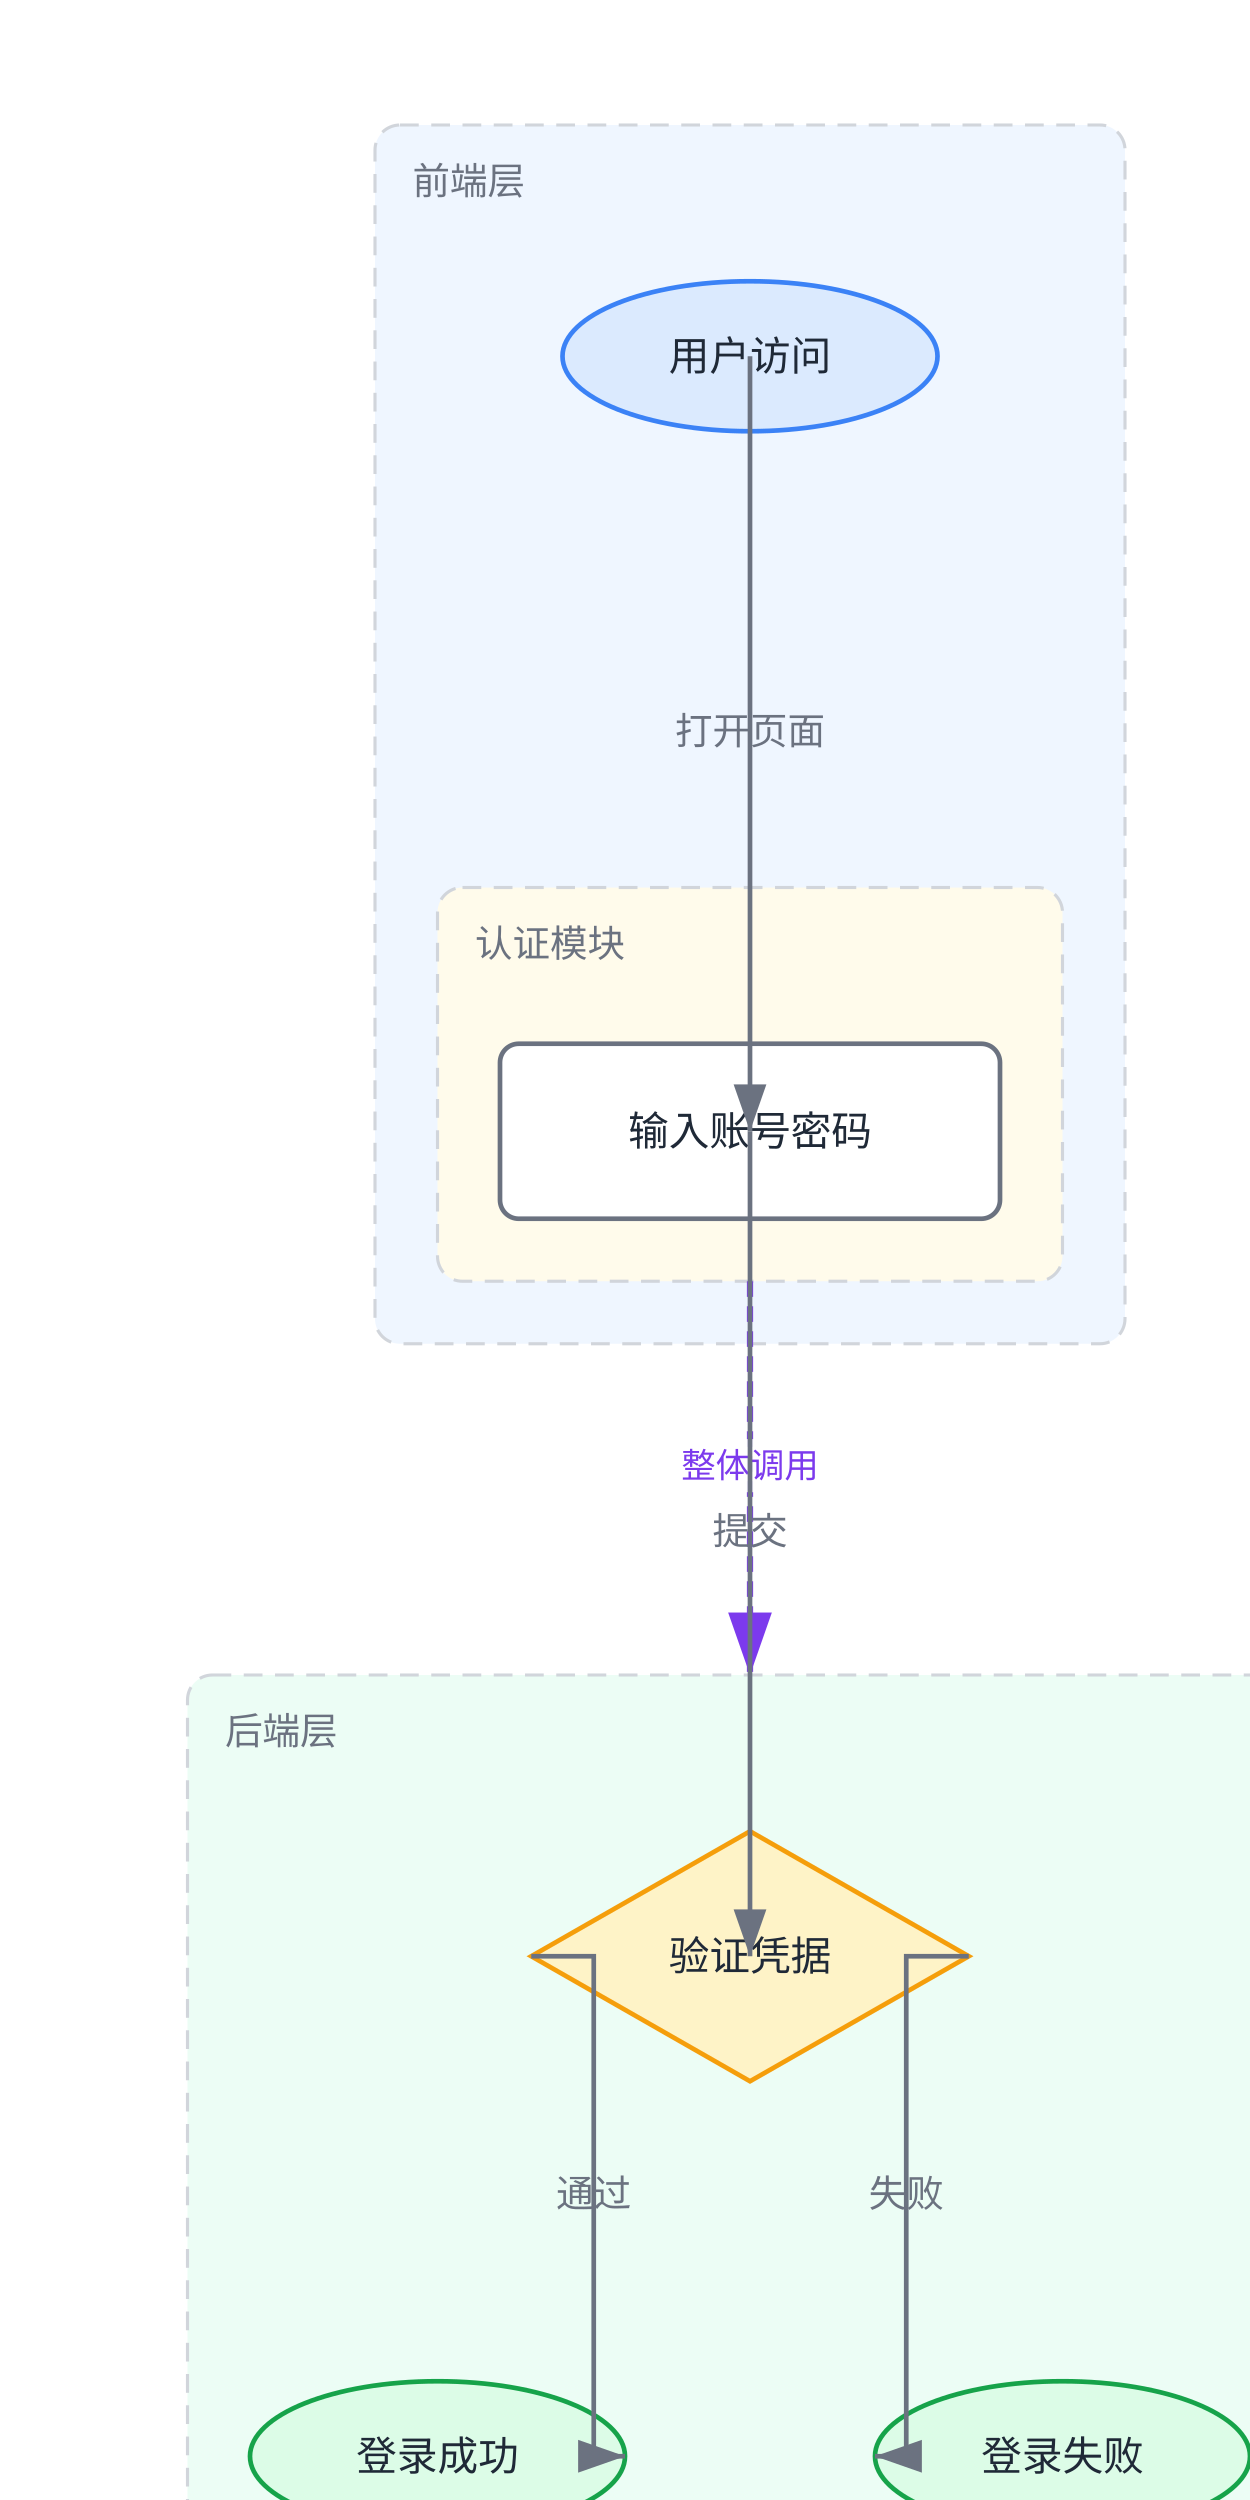
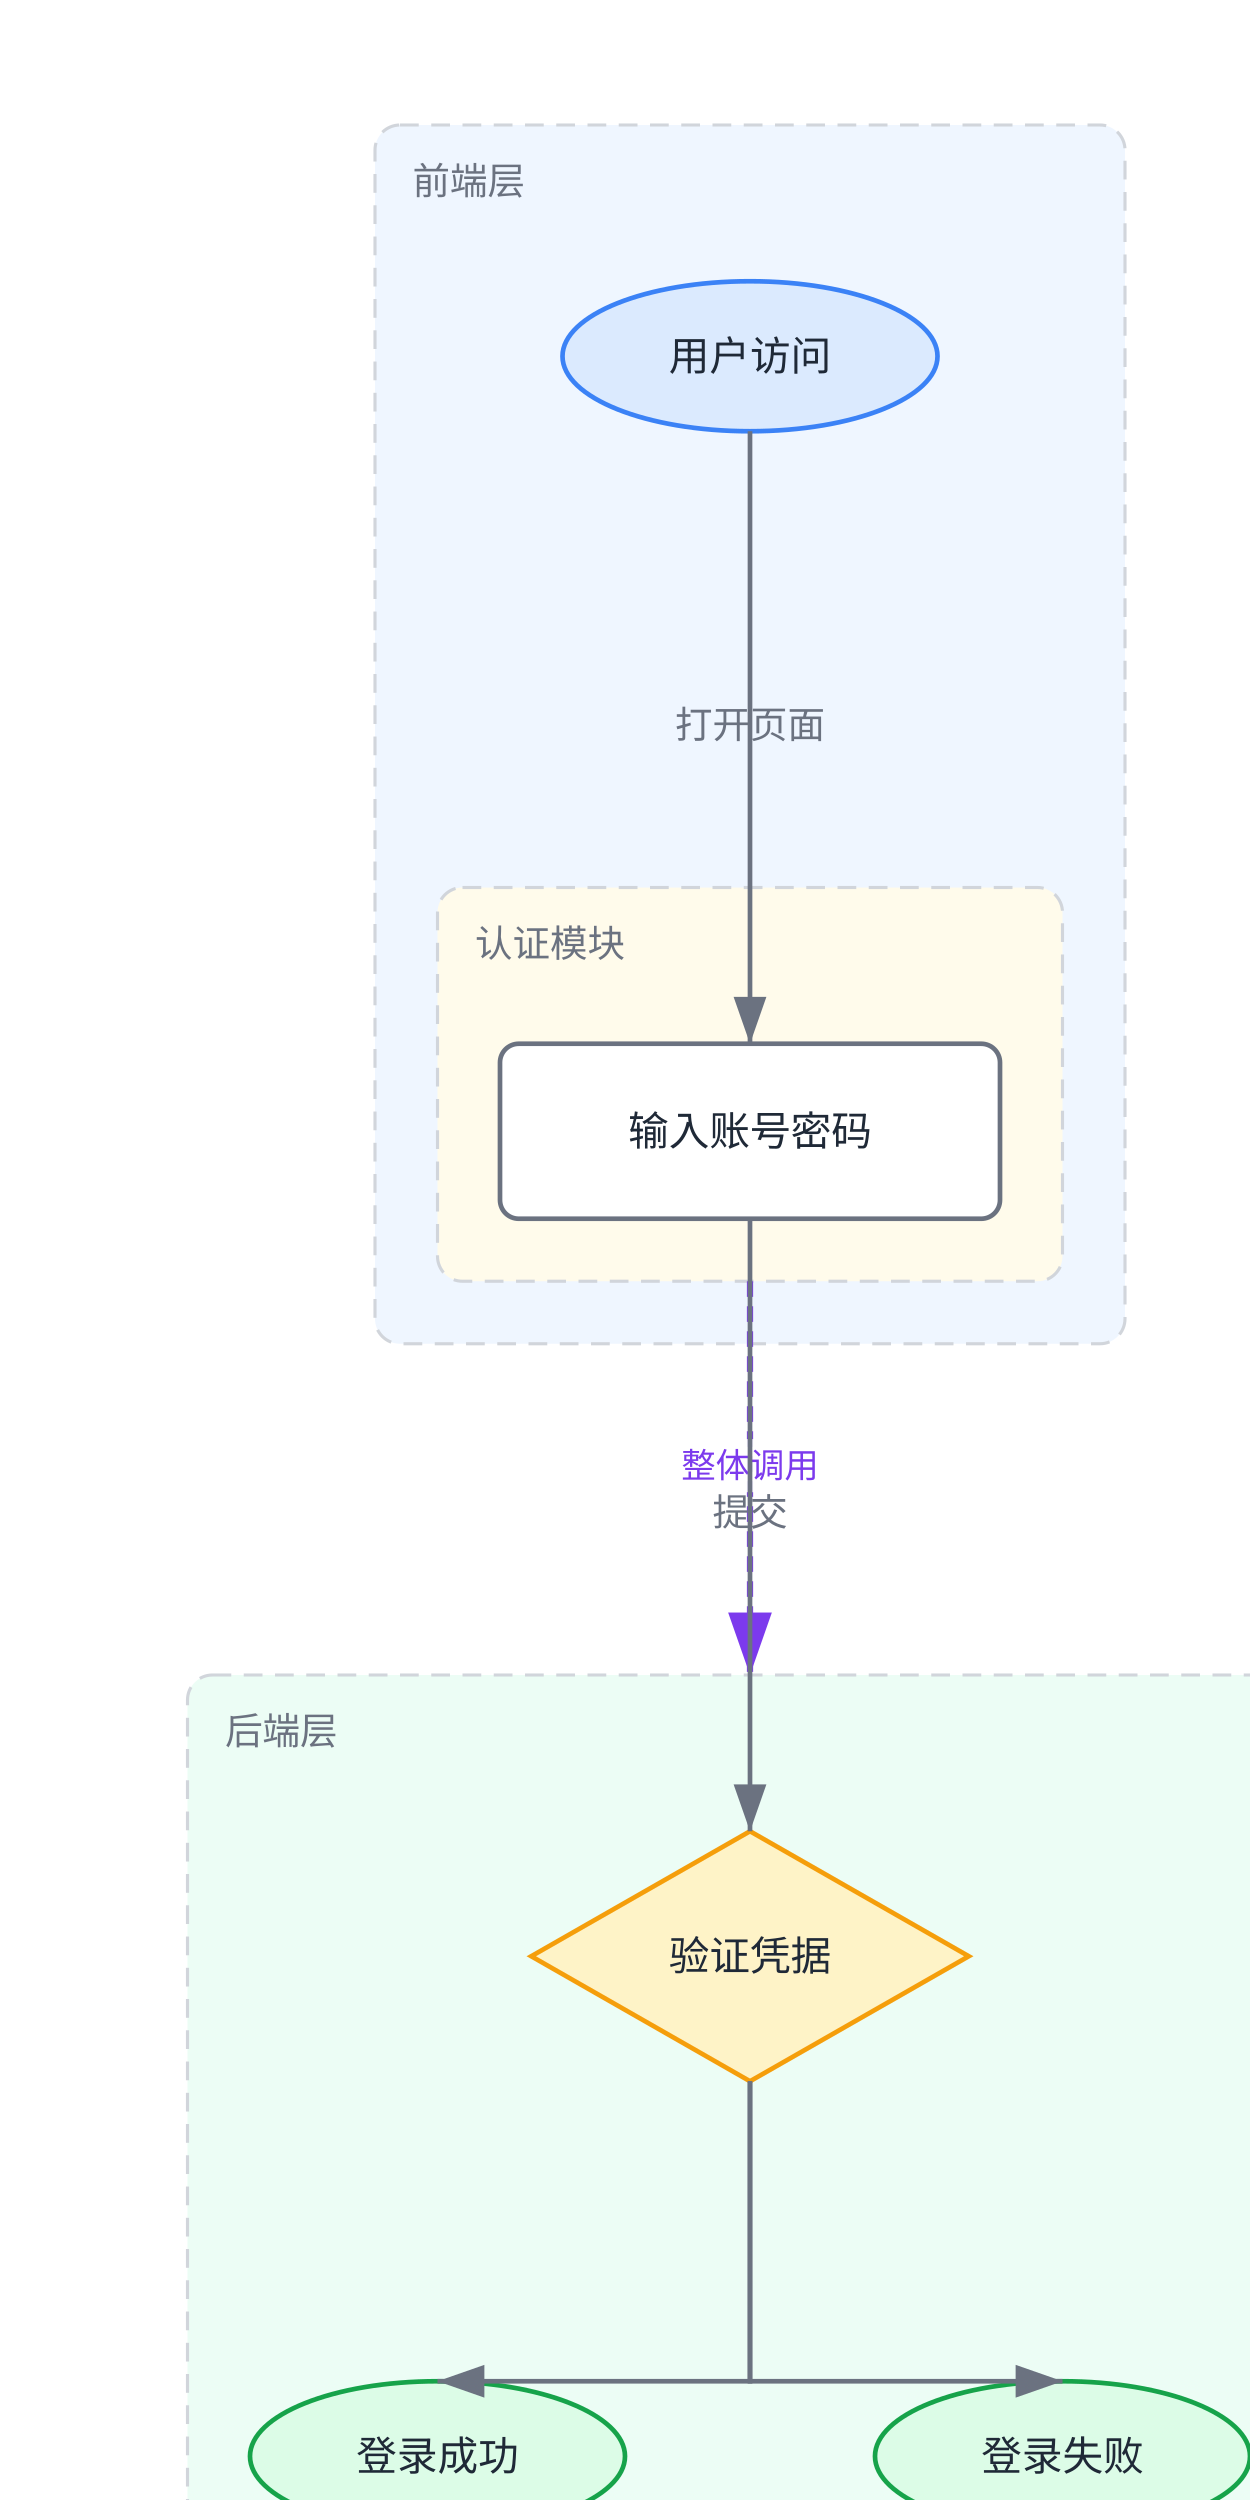
<svg xmlns="http://www.w3.org/2000/svg" width="400" height="800" viewBox="0 0 400 800">
  <defs>
    <marker id="arrowhead" markerWidth="10" markerHeight="7" refX="10" refY="3.5" orient="auto">
      <polygon points="0 0, 10 3.5, 0 7" fill="#6b7280" />
    </marker>
    <marker id="arrowhead-purple" markerWidth="10" markerHeight="7" refX="10" refY="3.5" orient="auto">
      <polygon points="0 0, 10 3.5, 0 7" fill="#7c3aed" />
    </marker>
  </defs>
  <style>.lgdl-anchors,.lgdl-edge-anchors{opacity:0;pointer-events:none;transition:opacity .12s ease}.lgdl-node:hover + .lgdl-anchors,.lgdl-class:hover + .lgdl-anchors,.lgdl-group:hover + .lgdl-anchors,.lgdl-lane:hover + .lgdl-anchors{opacity:1}.lgdl-edge:hover + .lgdl-edge-anchors,.lgdl-aggregate-edge:hover + .lgdl-edge-anchors{opacity:1}.lgdl-node.lgdl-hovered + .lgdl-anchors,.lgdl-class.lgdl-hovered + .lgdl-anchors,.lgdl-group.lgdl-hovered + .lgdl-anchors,.lgdl-lane.lgdl-hovered + .lgdl-anchors{opacity:1}.lgdl-edge.lgdl-hovered + .lgdl-edge-anchors,.lgdl-aggregate-edge.lgdl-hovered + .lgdl-edge-anchors{opacity:1}.lgdl-hovered{filter:drop-shadow(0 0 3px rgba(79,70,229,.65))}</style>
  <rect x="0" y="0" width="400" height="800" fill="#ffffff" />
  <g class="lgdl-group" data-lgdl-loc="groups[1]">
    <rect x="120" y="40" width="240" height="390" rx="8" fill="#eff6ff" stroke="#d1d5db" stroke-dasharray="6 4" />
    <text x="132" y="58" font-family="'Segoe UI', 'PingFang SC', 'Microsoft YaHei', sans-serif" font-size="12" fill="#6b7280" text-anchor="start" dominant-baseline="middle">前端层</text>
  </g>
  <g class="lgdl-anchors">
    <circle cx="360.0" cy="235.0" r="3" fill="#64748b" />
    <circle cx="360.0" cy="267.2" r="3" fill="#64748b" />
    <circle cx="360.0" cy="304.3" r="3" fill="#64748b" />
    <circle cx="360.0" cy="355.0" r="3" fill="#64748b" />
    <circle cx="352.6" cy="430.0" r="3" fill="#64748b" />
    <circle cx="292.3" cy="430.0" r="3" fill="#64748b" />
    <circle cx="240.0" cy="430.0" r="3" fill="#64748b" />
    <circle cx="187.7" cy="430.0" r="3" fill="#64748b" />
    <circle cx="127.4" cy="430.0" r="3" fill="#64748b" />
    <circle cx="120.0" cy="355.0" r="3" fill="#64748b" />
    <circle cx="120.0" cy="304.3" r="3" fill="#64748b" />
    <circle cx="120.0" cy="267.2" r="3" fill="#64748b" />
    <circle cx="120.0" cy="235.0" r="3" fill="#64748b" />
    <circle cx="120.0" cy="202.8" r="3" fill="#64748b" />
    <circle cx="120.0" cy="165.7" r="3" fill="#64748b" />
    <circle cx="120.0" cy="115.0" r="3" fill="#64748b" />
    <circle cx="127.4" cy="40.0" r="3" fill="#64748b" />
    <circle cx="187.7" cy="40.0" r="3" fill="#64748b" />
    <circle cx="240.0" cy="40.0" r="3" fill="#64748b" />
    <circle cx="292.3" cy="40.0" r="3" fill="#64748b" />
    <circle cx="352.6" cy="40.0" r="3" fill="#64748b" />
    <circle cx="360.0" cy="115.0" r="3" fill="#64748b" />
    <circle cx="360.0" cy="165.7" r="3" fill="#64748b" />
    <circle cx="360.0" cy="202.8" r="3" fill="#64748b" />
  </g>
  <g class="lgdl-group" data-lgdl-loc="groups[2]">
    <rect x="60" y="536" width="360" height="294" rx="8" fill="#ecfdf5" stroke="#d1d5db" stroke-dasharray="6 4" />
    <text x="72" y="554" font-family="'Segoe UI', 'PingFang SC', 'Microsoft YaHei', sans-serif" font-size="12" fill="#6b7280" text-anchor="start" dominant-baseline="middle">后端层</text>
  </g>
  <g class="lgdl-anchors">
    <circle cx="420.0" cy="683.0" r="3" fill="#64748b" />
    <circle cx="420.0" cy="731.2" r="3" fill="#64748b" />
    <circle cx="420.0" cy="786.9" r="3" fill="#64748b" />
    <circle cx="387.0" cy="830.0" r="3" fill="#64748b" />
    <circle cx="324.9" cy="830.0" r="3" fill="#64748b" />
    <circle cx="279.4" cy="830.0" r="3" fill="#64748b" />
    <circle cx="240.0" cy="830.0" r="3" fill="#64748b" />
    <circle cx="200.6" cy="830.0" r="3" fill="#64748b" />
    <circle cx="155.1" cy="830.0" r="3" fill="#64748b" />
    <circle cx="93.0" cy="830.0" r="3" fill="#64748b" />
    <circle cx="60.0" cy="786.9" r="3" fill="#64748b" />
    <circle cx="60.0" cy="731.2" r="3" fill="#64748b" />
    <circle cx="60.0" cy="683.0" r="3" fill="#64748b" />
    <circle cx="60.0" cy="634.8" r="3" fill="#64748b" />
    <circle cx="60.0" cy="579.1" r="3" fill="#64748b" />
    <circle cx="93.0" cy="536.0" r="3" fill="#64748b" />
    <circle cx="155.1" cy="536.0" r="3" fill="#64748b" />
    <circle cx="200.6" cy="536.0" r="3" fill="#64748b" />
    <circle cx="240.0" cy="536.0" r="3" fill="#64748b" />
    <circle cx="279.4" cy="536.0" r="3" fill="#64748b" />
    <circle cx="324.9" cy="536.0" r="3" fill="#64748b" />
    <circle cx="387.0" cy="536.0" r="3" fill="#64748b" />
    <circle cx="420.0" cy="579.1" r="3" fill="#64748b" />
    <circle cx="420.0" cy="634.8" r="3" fill="#64748b" />
  </g>
  <g class="lgdl-group" data-lgdl-loc="groups[0]">
    <rect x="140" y="284" width="200" height="126" rx="8" fill="#fffbeb" stroke="#d1d5db" stroke-dasharray="6 4" />
    <text x="152" y="302" font-family="'Segoe UI', 'PingFang SC', 'Microsoft YaHei', sans-serif" font-size="12" fill="#6b7280" text-anchor="start" dominant-baseline="middle">认证模块</text>
  </g>
  <g class="lgdl-anchors">
    <circle cx="340.0" cy="347.0" r="3" fill="#64748b" />
    <circle cx="340.0" cy="373.8" r="3" fill="#64748b" />
    <circle cx="339.6" cy="404.5" r="3" fill="#64748b" />
    <circle cx="303.0" cy="410.0" r="3" fill="#64748b" />
    <circle cx="276.4" cy="410.0" r="3" fill="#64748b" />
    <circle cx="256.9" cy="410.0" r="3" fill="#64748b" />
    <circle cx="240.0" cy="410.0" r="3" fill="#64748b" />
    <circle cx="223.1" cy="410.0" r="3" fill="#64748b" />
    <circle cx="203.6" cy="410.0" r="3" fill="#64748b" />
    <circle cx="177.0" cy="410.0" r="3" fill="#64748b" />
    <circle cx="140.4" cy="404.5" r="3" fill="#64748b" />
    <circle cx="140.0" cy="373.8" r="3" fill="#64748b" />
    <circle cx="140.0" cy="347.0" r="3" fill="#64748b" />
    <circle cx="140.0" cy="320.2" r="3" fill="#64748b" />
    <circle cx="140.4" cy="289.5" r="3" fill="#64748b" />
    <circle cx="177.0" cy="284.0" r="3" fill="#64748b" />
    <circle cx="203.6" cy="284.0" r="3" fill="#64748b" />
    <circle cx="223.1" cy="284.0" r="3" fill="#64748b" />
    <circle cx="240.0" cy="284.0" r="3" fill="#64748b" />
    <circle cx="256.9" cy="284.0" r="3" fill="#64748b" />
    <circle cx="276.4" cy="284.0" r="3" fill="#64748b" />
    <circle cx="303.0" cy="284.0" r="3" fill="#64748b" />
    <circle cx="339.6" cy="289.5" r="3" fill="#64748b" />
    <circle cx="340.0" cy="320.2" r="3" fill="#64748b" />
  </g>
  <g class="lgdl-node" data-lgdl-loc="nodes[0]">
    <rect x="180" y="90" width="120" height="48" rx="60" ry="60" fill="#dbeafe" stroke="#3b82f6" stroke-width="1.5" />
    <text x="240" y="114" font-family="'Segoe UI', 'PingFang SC', 'Microsoft YaHei', sans-serif" font-size="13" fill="#1f2937" text-anchor="middle" dominant-baseline="middle">用户访问</text>
  </g>
  <g class="lgdl-anchors">
    <circle cx="300.0" cy="114.0" r="3" fill="#3b82f6" />
    <circle cx="289.8" cy="127.4" r="3" fill="#3b82f6" />
    <circle cx="274.2" cy="133.7" r="3" fill="#3b82f6" />
    <circle cx="262.3" cy="136.3" r="3" fill="#3b82f6" />
    <circle cx="253.5" cy="137.4" r="3" fill="#3b82f6" />
    <circle cx="246.4" cy="137.9" r="3" fill="#3b82f6" />
    <circle cx="240.0" cy="138.0" r="3" fill="#3b82f6" />
    <circle cx="233.6" cy="137.9" r="3" fill="#3b82f6" />
    <circle cx="226.5" cy="137.4" r="3" fill="#3b82f6" />
    <circle cx="217.7" cy="136.3" r="3" fill="#3b82f6" />
    <circle cx="205.8" cy="133.7" r="3" fill="#3b82f6" />
    <circle cx="190.2" cy="127.4" r="3" fill="#3b82f6" />
    <circle cx="180.0" cy="114.0" r="3" fill="#3b82f6" />
    <circle cx="190.2" cy="100.6" r="3" fill="#3b82f6" />
    <circle cx="205.8" cy="94.3" r="3" fill="#3b82f6" />
    <circle cx="217.7" cy="91.7" r="3" fill="#3b82f6" />
    <circle cx="226.5" cy="90.6" r="3" fill="#3b82f6" />
    <circle cx="233.6" cy="90.1" r="3" fill="#3b82f6" />
    <circle cx="240.0" cy="90.0" r="3" fill="#3b82f6" />
    <circle cx="246.4" cy="90.1" r="3" fill="#3b82f6" />
    <circle cx="253.5" cy="90.6" r="3" fill="#3b82f6" />
    <circle cx="262.3" cy="91.7" r="3" fill="#3b82f6" />
    <circle cx="274.2" cy="94.3" r="3" fill="#3b82f6" />
    <circle cx="289.8" cy="100.6" r="3" fill="#3b82f6" />
  </g>
  <g class="lgdl-node" data-lgdl-loc="nodes[1]">
    <rect x="160" y="334" width="160" height="56" rx="6" ry="6" fill="#ffffff" stroke="#6b7280" stroke-width="1.5" />
    <text x="240" y="362" font-family="'Segoe UI', 'PingFang SC', 'Microsoft YaHei', sans-serif" font-size="13" fill="#1f2937" text-anchor="middle" dominant-baseline="middle">输入账号密码</text>
  </g>
  <g class="lgdl-anchors">
    <circle cx="320.0" cy="362.0" r="3" fill="#6b7280" />
    <circle cx="320.0" cy="383.4" r="3" fill="#6b7280" />
    <circle cx="288.5" cy="390.0" r="3" fill="#6b7280" />
    <circle cx="268.0" cy="390.0" r="3" fill="#6b7280" />
    <circle cx="256.2" cy="390.0" r="3" fill="#6b7280" />
    <circle cx="247.5" cy="390.0" r="3" fill="#6b7280" />
    <circle cx="240.0" cy="390.0" r="3" fill="#6b7280" />
    <circle cx="232.5" cy="390.0" r="3" fill="#6b7280" />
    <circle cx="223.8" cy="390.0" r="3" fill="#6b7280" />
    <circle cx="212.0" cy="390.0" r="3" fill="#6b7280" />
    <circle cx="191.5" cy="390.0" r="3" fill="#6b7280" />
    <circle cx="160.0" cy="383.4" r="3" fill="#6b7280" />
    <circle cx="160.0" cy="362.0" r="3" fill="#6b7280" />
    <circle cx="160.0" cy="340.6" r="3" fill="#6b7280" />
    <circle cx="191.5" cy="334.0" r="3" fill="#6b7280" />
    <circle cx="212.0" cy="334.0" r="3" fill="#6b7280" />
    <circle cx="223.8" cy="334.0" r="3" fill="#6b7280" />
    <circle cx="232.5" cy="334.0" r="3" fill="#6b7280" />
    <circle cx="240.0" cy="334.0" r="3" fill="#6b7280" />
    <circle cx="247.5" cy="334.0" r="3" fill="#6b7280" />
    <circle cx="256.2" cy="334.0" r="3" fill="#6b7280" />
    <circle cx="268.0" cy="334.0" r="3" fill="#6b7280" />
    <circle cx="288.5" cy="334.0" r="3" fill="#6b7280" />
    <circle cx="320.0" cy="340.6" r="3" fill="#6b7280" />
  </g>
  <g class="lgdl-node" data-lgdl-loc="nodes[2]">
    <polygon points="240,586 310,626 240,666 170,626" fill="#fef3c7" stroke="#f59e0b" stroke-width="1.5" />
    <text x="240" y="626" font-family="'Segoe UI', 'PingFang SC', 'Microsoft YaHei', sans-serif" font-size="13" fill="#1f2937" text-anchor="middle" dominant-baseline="middle">验证凭据</text>
  </g>
  <g class="lgdl-anchors">
    <circle cx="310.0" cy="626.0" r="3" fill="#f59e0b" />
    <circle cx="287.7" cy="638.8" r="3" fill="#f59e0b" />
    <circle cx="274.8" cy="646.1" r="3" fill="#f59e0b" />
    <circle cx="265.5" cy="651.5" r="3" fill="#f59e0b" />
    <circle cx="257.4" cy="656.1" r="3" fill="#f59e0b" />
    <circle cx="249.3" cy="660.7" r="3" fill="#f59e0b" />
    <circle cx="240.0" cy="666.0" r="3" fill="#f59e0b" />
    <circle cx="230.7" cy="660.7" r="3" fill="#f59e0b" />
    <circle cx="222.6" cy="656.1" r="3" fill="#f59e0b" />
    <circle cx="214.5" cy="651.5" r="3" fill="#f59e0b" />
    <circle cx="205.2" cy="646.1" r="3" fill="#f59e0b" />
    <circle cx="192.3" cy="638.8" r="3" fill="#f59e0b" />
    <circle cx="170.0" cy="626.0" r="3" fill="#f59e0b" />
    <circle cx="192.3" cy="613.2" r="3" fill="#f59e0b" />
    <circle cx="205.2" cy="605.9" r="3" fill="#f59e0b" />
    <circle cx="214.5" cy="600.5" r="3" fill="#f59e0b" />
    <circle cx="222.6" cy="595.9" r="3" fill="#f59e0b" />
    <circle cx="230.7" cy="591.3" r="3" fill="#f59e0b" />
    <circle cx="240.0" cy="586.0" r="3" fill="#f59e0b" />
    <circle cx="249.3" cy="591.3" r="3" fill="#f59e0b" />
    <circle cx="257.4" cy="595.9" r="3" fill="#f59e0b" />
    <circle cx="265.5" cy="600.5" r="3" fill="#f59e0b" />
    <circle cx="274.8" cy="605.9" r="3" fill="#f59e0b" />
    <circle cx="287.7" cy="613.2" r="3" fill="#f59e0b" />
  </g>
  <g class="lgdl-node" data-lgdl-loc="nodes[3]">
    <rect x="80" y="762" width="120" height="48" rx="60" ry="60" fill="#dcfce7" stroke="#16a34a" stroke-width="1.5" />
    <text x="140" y="786" font-family="'Segoe UI', 'PingFang SC', 'Microsoft YaHei', sans-serif" font-size="13" fill="#1f2937" text-anchor="middle" dominant-baseline="middle">登录成功</text>
  </g>
  <g class="lgdl-anchors">
    <circle cx="200.0" cy="786.0" r="3" fill="#16a34a" />
    <circle cx="189.8" cy="799.4" r="3" fill="#16a34a" />
    <circle cx="174.2" cy="805.7" r="3" fill="#16a34a" />
    <circle cx="162.3" cy="808.3" r="3" fill="#16a34a" />
    <circle cx="153.5" cy="809.4" r="3" fill="#16a34a" />
    <circle cx="146.4" cy="809.9" r="3" fill="#16a34a" />
    <circle cx="140.0" cy="810.0" r="3" fill="#16a34a" />
    <circle cx="133.6" cy="809.9" r="3" fill="#16a34a" />
    <circle cx="126.5" cy="809.4" r="3" fill="#16a34a" />
    <circle cx="117.7" cy="808.3" r="3" fill="#16a34a" />
    <circle cx="105.8" cy="805.7" r="3" fill="#16a34a" />
    <circle cx="90.2" cy="799.4" r="3" fill="#16a34a" />
    <circle cx="80.0" cy="786.0" r="3" fill="#16a34a" />
    <circle cx="90.2" cy="772.6" r="3" fill="#16a34a" />
    <circle cx="105.8" cy="766.3" r="3" fill="#16a34a" />
    <circle cx="117.7" cy="763.7" r="3" fill="#16a34a" />
    <circle cx="126.5" cy="762.6" r="3" fill="#16a34a" />
    <circle cx="133.6" cy="762.1" r="3" fill="#16a34a" />
    <circle cx="140.0" cy="762.0" r="3" fill="#16a34a" />
    <circle cx="146.4" cy="762.1" r="3" fill="#16a34a" />
    <circle cx="153.5" cy="762.6" r="3" fill="#16a34a" />
    <circle cx="162.3" cy="763.7" r="3" fill="#16a34a" />
    <circle cx="174.2" cy="766.3" r="3" fill="#16a34a" />
    <circle cx="189.8" cy="772.6" r="3" fill="#16a34a" />
  </g>
  <g class="lgdl-node" data-lgdl-loc="nodes[4]">
    <rect x="280" y="762" width="120" height="48" rx="60" ry="60" fill="#dcfce7" stroke="#16a34a" stroke-width="1.5" />
    <text x="340" y="786" font-family="'Segoe UI', 'PingFang SC', 'Microsoft YaHei', sans-serif" font-size="13" fill="#1f2937" text-anchor="middle" dominant-baseline="middle">登录失败</text>
  </g>
  <g class="lgdl-anchors">
    <circle cx="400.0" cy="786.0" r="3" fill="#16a34a" />
    <circle cx="389.8" cy="799.4" r="3" fill="#16a34a" />
    <circle cx="374.2" cy="805.7" r="3" fill="#16a34a" />
    <circle cx="362.3" cy="808.3" r="3" fill="#16a34a" />
    <circle cx="353.5" cy="809.4" r="3" fill="#16a34a" />
    <circle cx="346.4" cy="809.9" r="3" fill="#16a34a" />
    <circle cx="340.0" cy="810.0" r="3" fill="#16a34a" />
    <circle cx="333.6" cy="809.9" r="3" fill="#16a34a" />
    <circle cx="326.5" cy="809.4" r="3" fill="#16a34a" />
    <circle cx="317.7" cy="808.3" r="3" fill="#16a34a" />
    <circle cx="305.8" cy="805.7" r="3" fill="#16a34a" />
    <circle cx="290.2" cy="799.4" r="3" fill="#16a34a" />
    <circle cx="280.0" cy="786.0" r="3" fill="#16a34a" />
    <circle cx="290.2" cy="772.6" r="3" fill="#16a34a" />
    <circle cx="305.8" cy="766.3" r="3" fill="#16a34a" />
    <circle cx="317.7" cy="763.7" r="3" fill="#16a34a" />
    <circle cx="326.5" cy="762.6" r="3" fill="#16a34a" />
    <circle cx="333.6" cy="762.1" r="3" fill="#16a34a" />
    <circle cx="340.0" cy="762.0" r="3" fill="#16a34a" />
    <circle cx="346.4" cy="762.1" r="3" fill="#16a34a" />
    <circle cx="353.5" cy="762.6" r="3" fill="#16a34a" />
    <circle cx="362.3" cy="763.7" r="3" fill="#16a34a" />
    <circle cx="374.2" cy="766.3" r="3" fill="#16a34a" />
    <circle cx="389.8" cy="772.6" r="3" fill="#16a34a" />
  </g>
  <g class="lgdl-aggregate-edge" data-lgdl-loc="edges[4]">
-     <line x1="240" y1="410" x2="240" y2="536" stroke="#7c3aed" stroke-width="2" stroke-dasharray="5 3" marker-end="url(#arrowhead-purple)" />
+     <path d="M 240,410 L 240,536" fill="none" stroke="#7c3aed" stroke-width="2" stroke-dasharray="5 3" marker-end="url(#arrowhead-purple)" />
    <rect x="214.0" y="460.5" width="52" height="17" rx="3" fill="#ffffff" opacity="0.9" />
    <text x="240" y="469" font-family="'Segoe UI', 'PingFang SC', 'Microsoft YaHei', sans-serif" font-size="11" fill="#7c3aed" text-anchor="middle" dominant-baseline="middle">整体调用</text>
  </g>
  <g class="lgdl-edge-anchors">
    <circle cx="240.0" cy="410.0" r="3.5" fill="#7c3aed" />
    <circle cx="240.0" cy="536.0" r="3.5" fill="#7c3aed" />
  </g>
  <g class="lgdl-edge" data-lgdl-loc="edges[0]">
-     <path d="M 240,114 L 240,114 L 240,362 L 240,362" fill="none" stroke="#6b7280" stroke-width="1.5" marker-end="url(#arrowhead)" />
-     <text x="240" y="234" font-family="'Segoe UI', 'PingFang SC', 'Microsoft YaHei', sans-serif" font-size="12" fill="#6b7280" text-anchor="middle" dominant-baseline="middle">打开页面</text>
-   </g>
-   <g class="lgdl-edge-anchors">
-     <circle cx="240.0" cy="114.0" r="3.5" fill="#6b7280" />
-     <circle cx="240.0" cy="362.0" r="3.5" fill="#6b7280" />
+     <path d="M 240,138 L 240,334" fill="none" stroke="#6b7280" stroke-width="1.5" marker-end="url(#arrowhead)" />
+     <text x="240" y="232" font-family="'Segoe UI', 'PingFang SC', 'Microsoft YaHei', sans-serif" font-size="12" fill="#6b7280" text-anchor="middle" dominant-baseline="middle">打开页面</text>
+   </g>
+   <g class="lgdl-edge-anchors">
+     <circle cx="240.0" cy="138.0" r="3.5" fill="#6b7280" />
+     <circle cx="240.0" cy="334.0" r="3.5" fill="#6b7280" />
  </g>
  <g class="lgdl-edge" data-lgdl-loc="edges[1]">
-     <path d="M 240,362 L 240,362 L 240,626 L 240,626" fill="none" stroke="#6b7280" stroke-width="1.5" marker-end="url(#arrowhead)" />
-     <text x="240" y="490" font-family="'Segoe UI', 'PingFang SC', 'Microsoft YaHei', sans-serif" font-size="12" fill="#6b7280" text-anchor="middle" dominant-baseline="middle">提交</text>
-   </g>
-   <g class="lgdl-edge-anchors">
-     <circle cx="240.0" cy="362.0" r="3.5" fill="#6b7280" />
-     <circle cx="240.0" cy="626.0" r="3.5" fill="#6b7280" />
+     <path d="M 240,390 L 240,586" fill="none" stroke="#6b7280" stroke-width="1.5" marker-end="url(#arrowhead)" />
+     <text x="240" y="484" font-family="'Segoe UI', 'PingFang SC', 'Microsoft YaHei', sans-serif" font-size="12" fill="#6b7280" text-anchor="middle" dominant-baseline="middle">提交</text>
+   </g>
+   <g class="lgdl-edge-anchors">
+     <circle cx="240.0" cy="390.0" r="3.5" fill="#6b7280" />
+     <circle cx="240.0" cy="586.0" r="3.5" fill="#6b7280" />
  </g>
  <g class="lgdl-edge" data-lgdl-loc="edges[2]">
-     <path d="M 170,626 L 190,626 L 190,786 L 200,786" fill="none" stroke="#6b7280" stroke-width="1.5" marker-end="url(#arrowhead)" />
-     <text x="190" y="702" font-family="'Segoe UI', 'PingFang SC', 'Microsoft YaHei', sans-serif" font-size="12" fill="#6b7280" text-anchor="middle" dominant-baseline="middle">通过</text>
-   </g>
-   <g class="lgdl-edge-anchors">
-     <circle cx="170.0" cy="626.0" r="3.5" fill="#6b7280" />
-     <circle cx="200.0" cy="786.0" r="3.5" fill="#6b7280" />
+     <path d="M 240,666 L 240,762 L 140,762" fill="none" stroke="#6b7280" stroke-width="1.5" marker-end="url(#arrowhead)" />
+     <text x="190" y="842" font-family="'Segoe UI', 'PingFang SC', 'Microsoft YaHei', sans-serif" font-size="12" fill="#6b7280" text-anchor="middle" dominant-baseline="middle">通过</text>
+   </g>
+   <g class="lgdl-edge-anchors">
+     <circle cx="240.0" cy="666.0" r="3.5" fill="#6b7280" />
+     <circle cx="140.0" cy="762.0" r="3.5" fill="#6b7280" />
  </g>
  <g class="lgdl-edge" data-lgdl-loc="edges[3]">
-     <path d="M 310,626 L 290,626 L 290,786 L 280,786" fill="none" stroke="#6b7280" stroke-width="1.5" marker-end="url(#arrowhead)" />
-     <text x="290" y="702" font-family="'Segoe UI', 'PingFang SC', 'Microsoft YaHei', sans-serif" font-size="12" fill="#6b7280" text-anchor="middle" dominant-baseline="middle">失败</text>
-   </g>
-   <g class="lgdl-edge-anchors">
-     <circle cx="310.0" cy="626.0" r="3.5" fill="#6b7280" />
-     <circle cx="280.0" cy="786.0" r="3.5" fill="#6b7280" />
+     <path d="M 240,666 L 240,762 L 340,762" fill="none" stroke="#6b7280" stroke-width="1.5" marker-end="url(#arrowhead)" />
+     <text x="290" y="842" font-family="'Segoe UI', 'PingFang SC', 'Microsoft YaHei', sans-serif" font-size="12" fill="#6b7280" text-anchor="middle" dominant-baseline="middle">失败</text>
+   </g>
+   <g class="lgdl-edge-anchors">
+     <circle cx="240.0" cy="666.0" r="3.5" fill="#6b7280" />
+     <circle cx="340.0" cy="762.0" r="3.5" fill="#6b7280" />
  </g>
</svg>
